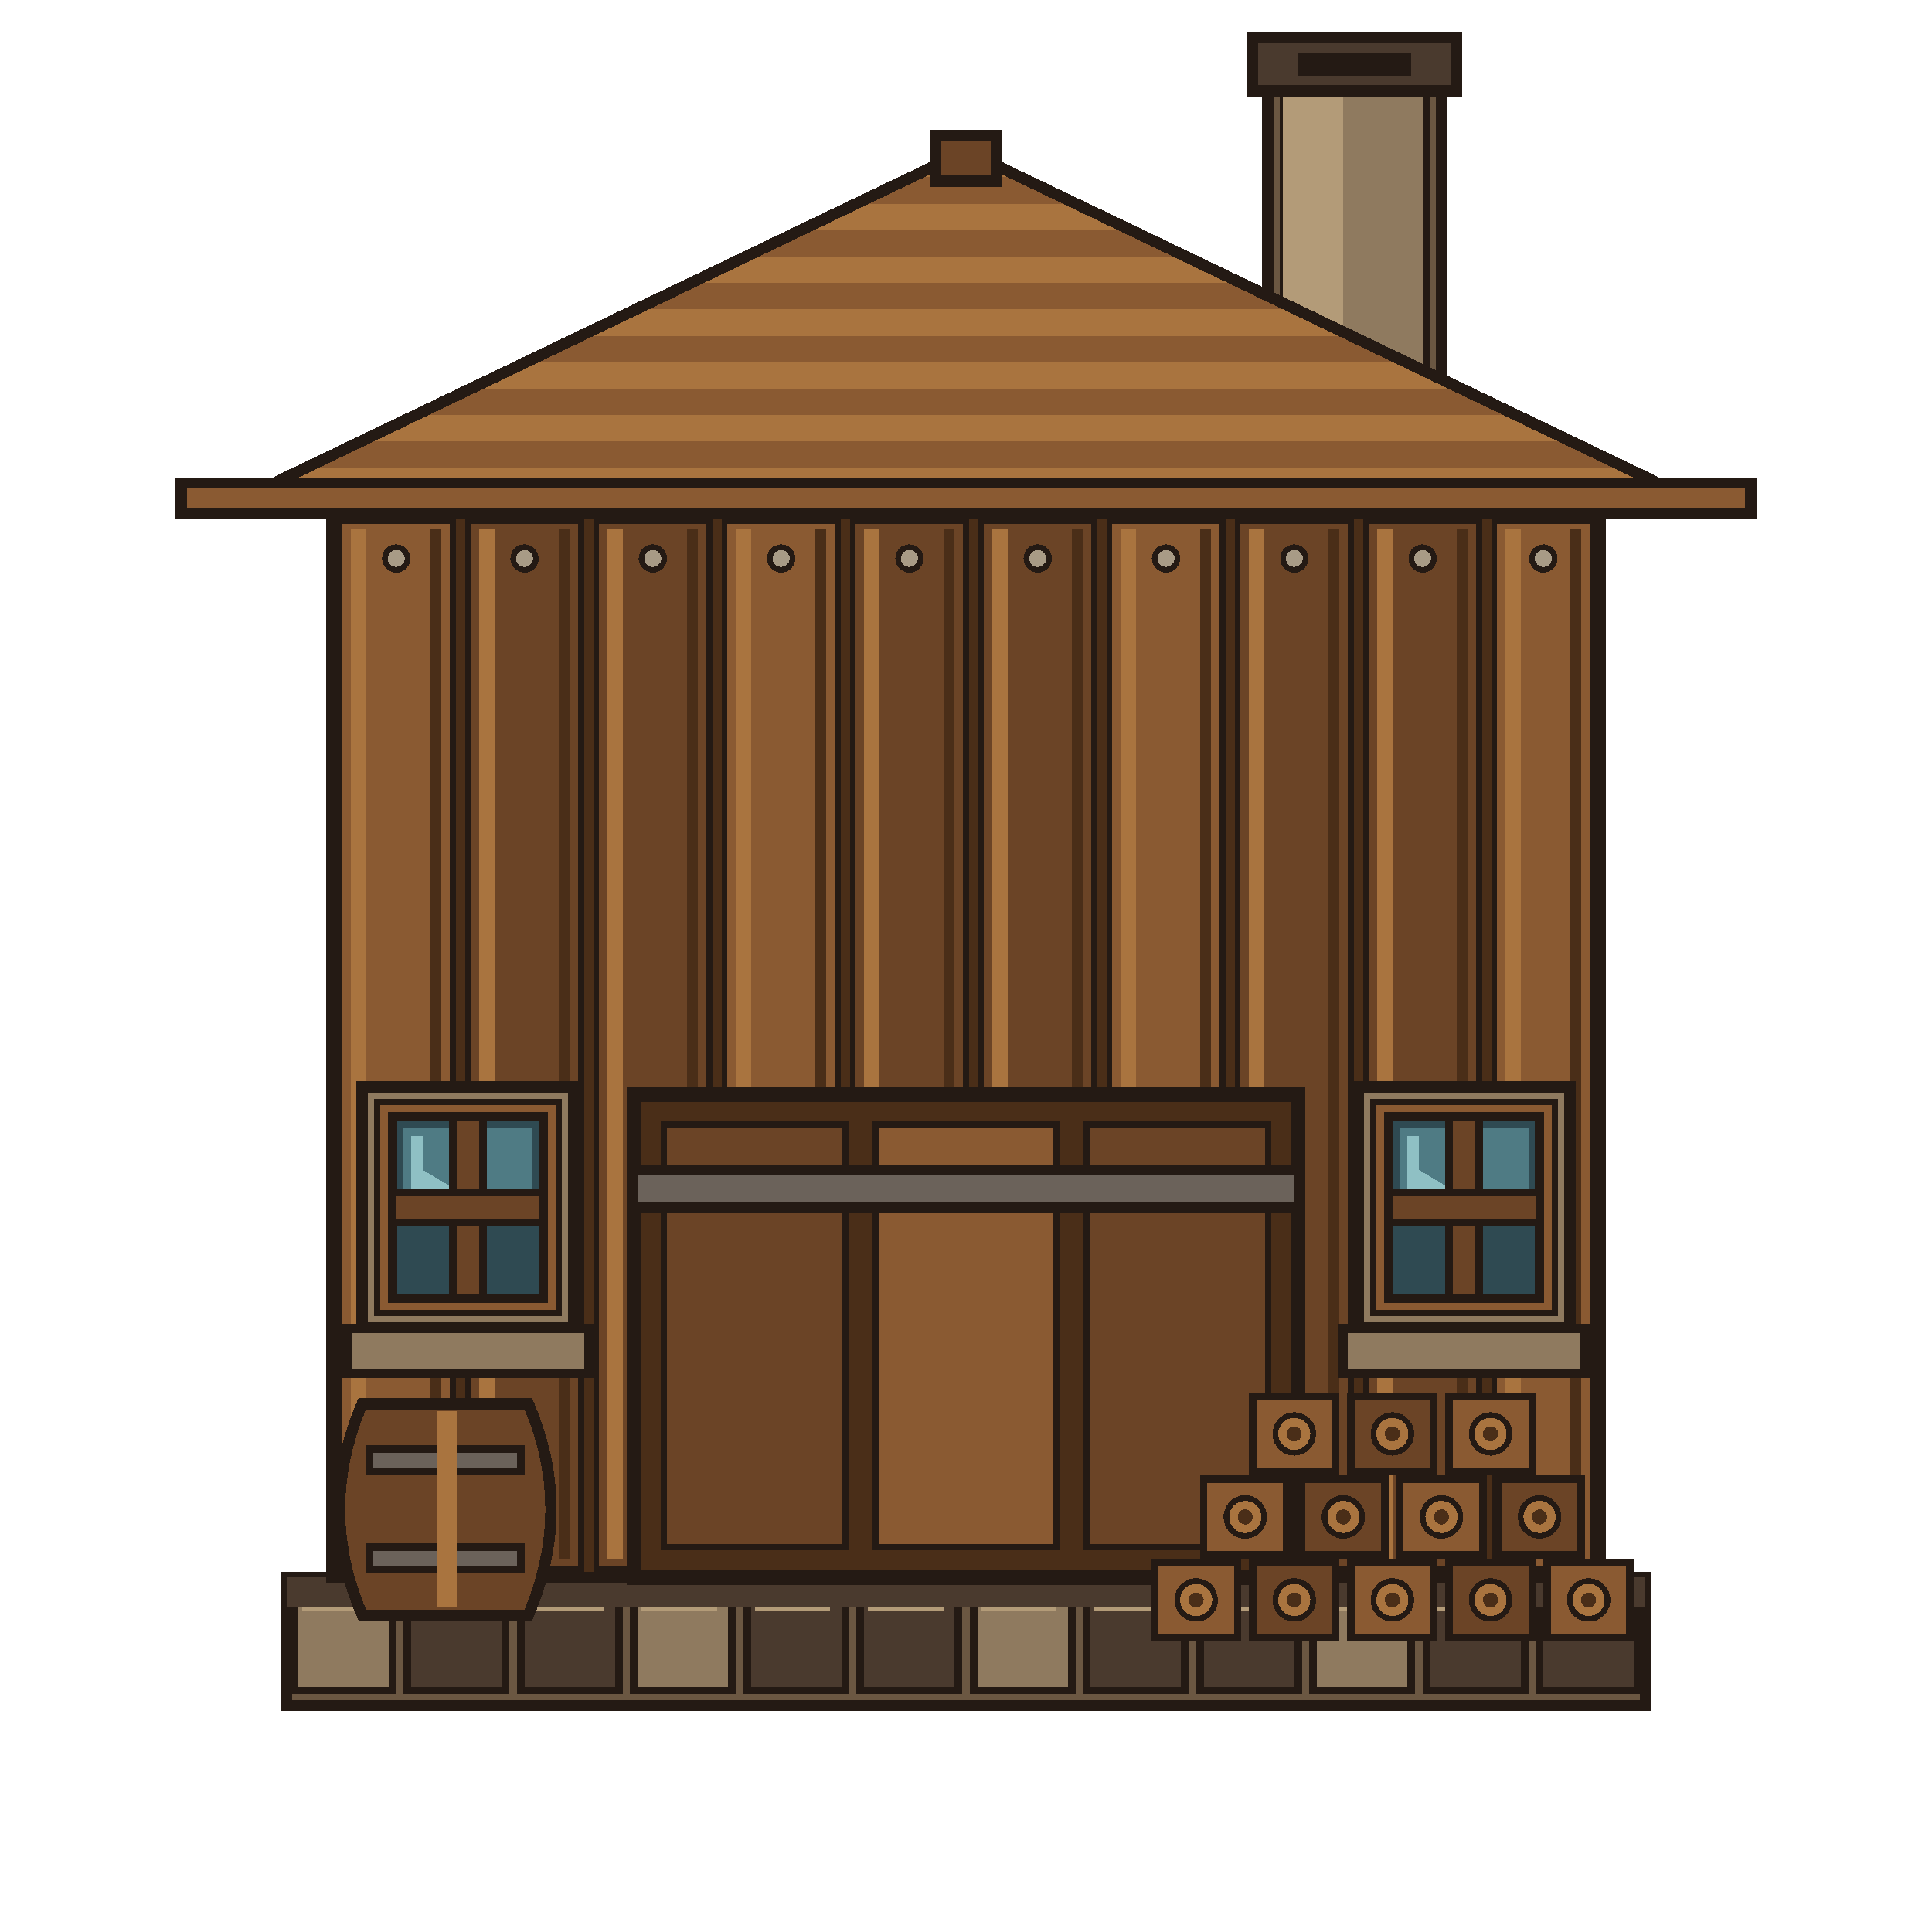
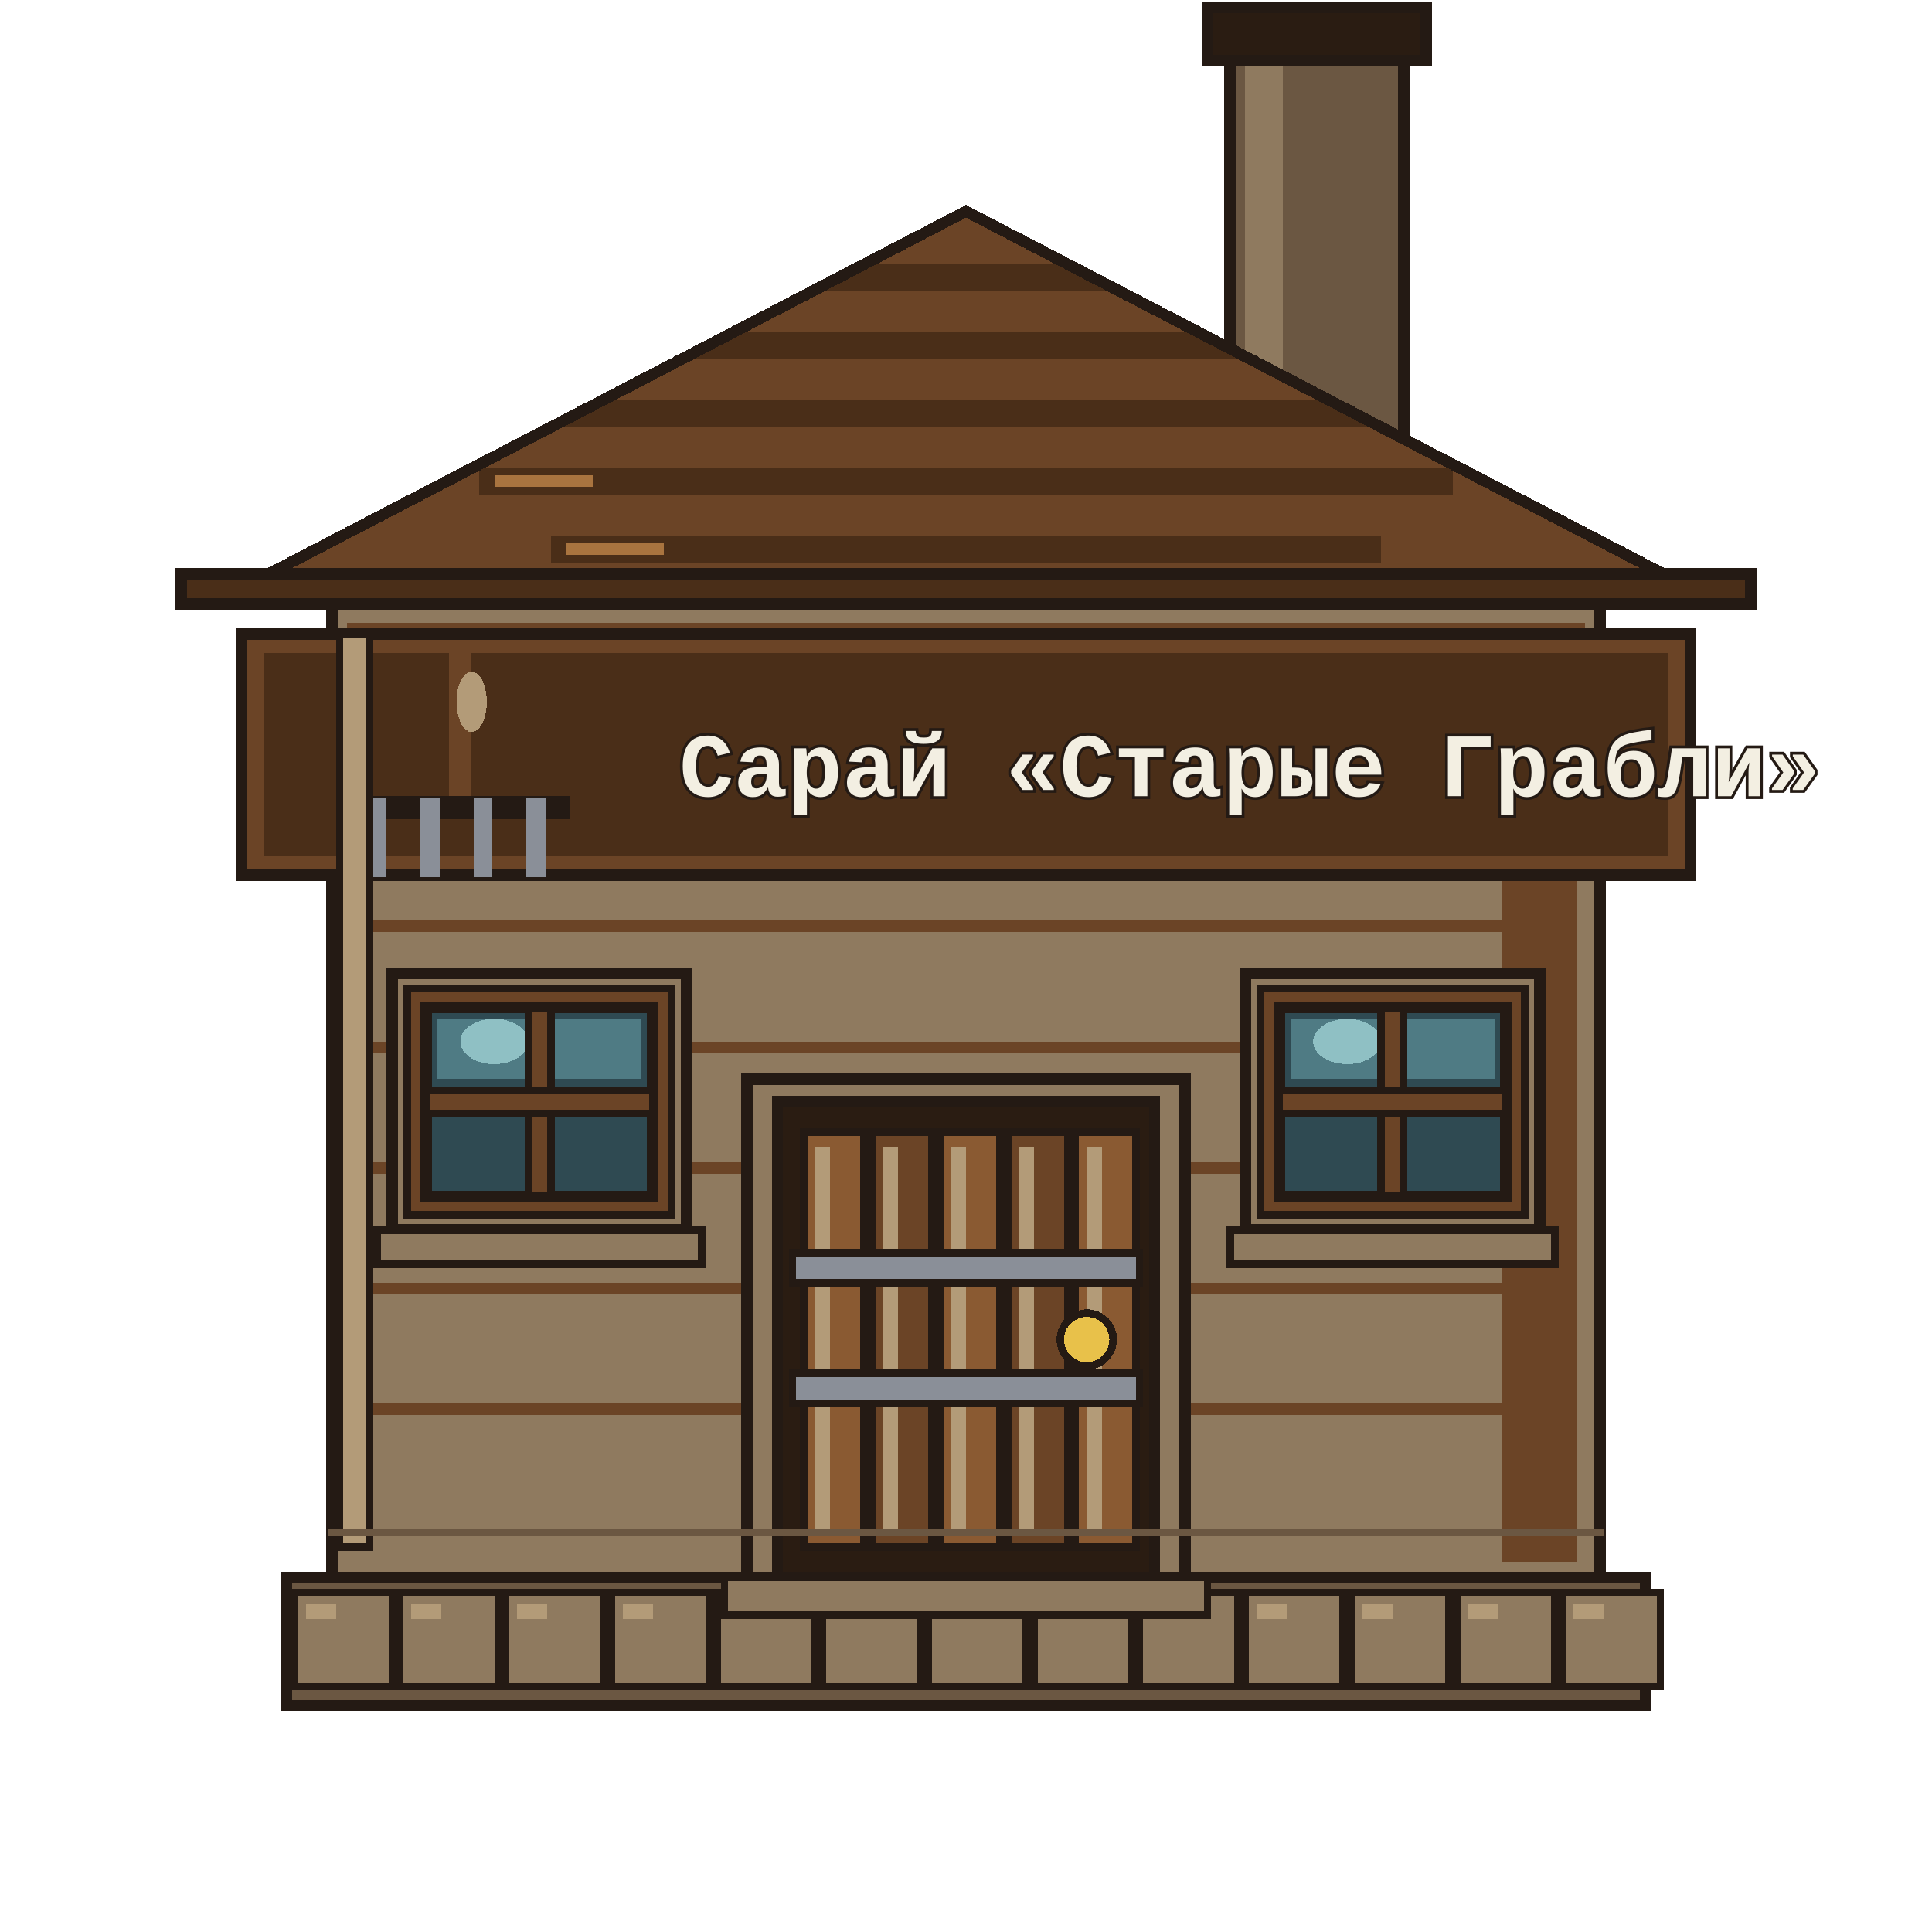
<svg xmlns="http://www.w3.org/2000/svg" viewBox="0 0 512 512" shape-rendering="crispEdges">
+   <g id="chimney">
+     <path d="M326 8 H372 V120 H326Z" fill="#6b5742" stroke="#241a14" stroke-width="3" stroke-linejoin="miter" stroke-linecap="square" />
+     <path d="M330 12 H340 V116 H330Z" fill="#8f7a5f" stroke="none" />
+     <path d="M320 2 H378 V16 H320Z" fill="#2a1c12" stroke="#241a14" stroke-width="3" stroke-linejoin="miter" stroke-linecap="square" />
+   </g>
  <g id="base">
    <path d="M76 418 H436 V452 H76Z" fill="#6b5742" stroke="#241a14" stroke-width="3" stroke-linejoin="miter" stroke-linecap="square" />
-     <path d="M78 421 H104 V448 H78Z" fill="#8f7a5f" stroke="#241a14" stroke-width="2" stroke-linejoin="miter" stroke-linecap="square" />
-     <path d="M80 423 H100 V427 H80Z" fill="#b39b78" stroke="none" />
-     <path d="M108 421 H134 V448 H108Z" fill="#4a3a2e" stroke="#241a14" stroke-width="2" stroke-linejoin="miter" stroke-linecap="square" />
-     <path d="M110 423 H130 V427 H110Z" fill="#b39b78" stroke="none" />
-     <path d="M138 421 H164 V448 H138Z" fill="#4a3a2e" stroke="#241a14" stroke-width="2" stroke-linejoin="miter" stroke-linecap="square" />
-     <path d="M140 423 H160 V427 H140Z" fill="#b39b78" stroke="none" />
-     <path d="M168 421 H194 V448 H168Z" fill="#8f7a5f" stroke="#241a14" stroke-width="2" stroke-linejoin="miter" stroke-linecap="square" />
-     <path d="M170 423 H190 V427 H170Z" fill="#b39b78" stroke="none" />
-     <path d="M198 421 H224 V448 H198Z" fill="#4a3a2e" stroke="#241a14" stroke-width="2" stroke-linejoin="miter" stroke-linecap="square" />
-     <path d="M200 423 H220 V427 H200Z" fill="#b39b78" stroke="none" />
-     <path d="M228 421 H254 V448 H228Z" fill="#4a3a2e" stroke="#241a14" stroke-width="2" stroke-linejoin="miter" stroke-linecap="square" />
-     <path d="M230 423 H250 V427 H230Z" fill="#b39b78" stroke="none" />
-     <path d="M258 421 H284 V448 H258Z" fill="#8f7a5f" stroke="#241a14" stroke-width="2" stroke-linejoin="miter" stroke-linecap="square" />
-     <path d="M260 423 H280 V427 H260Z" fill="#b39b78" stroke="none" />
-     <path d="M288 421 H314 V448 H288Z" fill="#4a3a2e" stroke="#241a14" stroke-width="2" stroke-linejoin="miter" stroke-linecap="square" />
-     <path d="M290 423 H310 V427 H290Z" fill="#b39b78" stroke="none" />
-     <path d="M318 421 H344 V448 H318Z" fill="#4a3a2e" stroke="#241a14" stroke-width="2" stroke-linejoin="miter" stroke-linecap="square" />
-     <path d="M320 423 H340 V427 H320Z" fill="#b39b78" stroke="none" />
-     <path d="M348 421 H374 V448 H348Z" fill="#8f7a5f" stroke="#241a14" stroke-width="2" stroke-linejoin="miter" stroke-linecap="square" />
-     <path d="M350 423 H370 V427 H350Z" fill="#b39b78" stroke="none" />
-     <path d="M378 421 H404 V448 H378Z" fill="#4a3a2e" stroke="#241a14" stroke-width="2" stroke-linejoin="miter" stroke-linecap="square" />
-     <path d="M380 423 H400 V427 H380Z" fill="#b39b78" stroke="none" />
-     <path d="M408 421 H434 V448 H408Z" fill="#4a3a2e" stroke="#241a14" stroke-width="2" stroke-linejoin="miter" stroke-linecap="square" />
-     <path d="M410 423 H430 V427 H410Z" fill="#b39b78" stroke="none" />
-     <path d="M76 418 H436 V426 H76Z" fill="#4a3a2e" stroke="none" />
-     <path d="M88 136 H424 V418 H88Z" fill="#4a2e18" stroke="#241a14" stroke-width="3" stroke-linejoin="miter" stroke-linecap="square" />
-     <path d="M90 138 H120 V416 H90Z" fill="#8a5a32" stroke="#241a14" stroke-width="1.6" stroke-linejoin="miter" stroke-linecap="square" />
-     <path d="M93 140 H97 V413 H93Z" fill="#a9743f" stroke="none" />
-     <path d="M114 140 H117 V413 H114Z" fill="#4a2e18" stroke="none" />
-     <circle cx="105" cy="148" r="3" fill="#a89b86" stroke="#241a14" stroke-width="1.5" />
-     <circle cx="105" cy="406" r="3" fill="#a89b86" stroke="#241a14" stroke-width="1.5" />
-     <path d="M124 138 H154 V416 H124Z" fill="#6b4426" stroke="#241a14" stroke-width="1.6" stroke-linejoin="miter" stroke-linecap="square" />
-     <path d="M127 140 H131 V413 H127Z" fill="#a9743f" stroke="none" />
-     <path d="M148 140 H151 V413 H148Z" fill="#4a2e18" stroke="none" />
-     <circle cx="139" cy="148" r="3" fill="#a89b86" stroke="#241a14" stroke-width="1.5" />
-     <circle cx="139" cy="406" r="3" fill="#a89b86" stroke="#241a14" stroke-width="1.5" />
-     <path d="M158 138 H188 V416 H158Z" fill="#6b4426" stroke="#241a14" stroke-width="1.6" stroke-linejoin="miter" stroke-linecap="square" />
-     <path d="M161 140 H165 V413 H161Z" fill="#a9743f" stroke="none" />
-     <path d="M182 140 H185 V413 H182Z" fill="#4a2e18" stroke="none" />
-     <circle cx="173" cy="148" r="3" fill="#a89b86" stroke="#241a14" stroke-width="1.5" />
-     <circle cx="173" cy="406" r="3" fill="#a89b86" stroke="#241a14" stroke-width="1.5" />
-     <path d="M192 138 H222 V416 H192Z" fill="#8a5a32" stroke="#241a14" stroke-width="1.6" stroke-linejoin="miter" stroke-linecap="square" />
-     <path d="M195 140 H199 V413 H195Z" fill="#a9743f" stroke="none" />
-     <path d="M216 140 H219 V413 H216Z" fill="#4a2e18" stroke="none" />
-     <circle cx="207" cy="148" r="3" fill="#a89b86" stroke="#241a14" stroke-width="1.5" />
-     <circle cx="207" cy="406" r="3" fill="#a89b86" stroke="#241a14" stroke-width="1.5" />
-     <path d="M226 138 H256 V416 H226Z" fill="#6b4426" stroke="#241a14" stroke-width="1.6" stroke-linejoin="miter" stroke-linecap="square" />
-     <path d="M229 140 H233 V413 H229Z" fill="#a9743f" stroke="none" />
-     <path d="M250 140 H253 V413 H250Z" fill="#4a2e18" stroke="none" />
-     <circle cx="241" cy="148" r="3" fill="#a89b86" stroke="#241a14" stroke-width="1.5" />
-     <circle cx="241" cy="406" r="3" fill="#a89b86" stroke="#241a14" stroke-width="1.5" />
-     <path d="M260 138 H290 V416 H260Z" fill="#6b4426" stroke="#241a14" stroke-width="1.6" stroke-linejoin="miter" stroke-linecap="square" />
-     <path d="M263 140 H267 V413 H263Z" fill="#a9743f" stroke="none" />
-     <path d="M284 140 H287 V413 H284Z" fill="#4a2e18" stroke="none" />
-     <circle cx="275" cy="148" r="3" fill="#a89b86" stroke="#241a14" stroke-width="1.5" />
-     <circle cx="275" cy="406" r="3" fill="#a89b86" stroke="#241a14" stroke-width="1.5" />
-     <path d="M294 138 H324 V416 H294Z" fill="#8a5a32" stroke="#241a14" stroke-width="1.6" stroke-linejoin="miter" stroke-linecap="square" />
-     <path d="M297 140 H301 V413 H297Z" fill="#a9743f" stroke="none" />
-     <path d="M318 140 H321 V413 H318Z" fill="#4a2e18" stroke="none" />
-     <circle cx="309" cy="148" r="3" fill="#a89b86" stroke="#241a14" stroke-width="1.5" />
-     <circle cx="309" cy="406" r="3" fill="#a89b86" stroke="#241a14" stroke-width="1.5" />
-     <path d="M328 138 H358 V416 H328Z" fill="#6b4426" stroke="#241a14" stroke-width="1.6" stroke-linejoin="miter" stroke-linecap="square" />
-     <path d="M331 140 H335 V413 H331Z" fill="#a9743f" stroke="none" />
-     <path d="M352 140 H355 V413 H352Z" fill="#4a2e18" stroke="none" />
-     <circle cx="343" cy="148" r="3" fill="#a89b86" stroke="#241a14" stroke-width="1.5" />
-     <circle cx="343" cy="406" r="3" fill="#a89b86" stroke="#241a14" stroke-width="1.5" />
-     <path d="M362 138 H392 V416 H362Z" fill="#6b4426" stroke="#241a14" stroke-width="1.6" stroke-linejoin="miter" stroke-linecap="square" />
-     <path d="M365 140 H369 V413 H365Z" fill="#a9743f" stroke="none" />
-     <path d="M386 140 H389 V413 H386Z" fill="#4a2e18" stroke="none" />
-     <circle cx="377" cy="148" r="3" fill="#a89b86" stroke="#241a14" stroke-width="1.5" />
-     <circle cx="377" cy="406" r="3" fill="#a89b86" stroke="#241a14" stroke-width="1.5" />
-     <path d="M396 138 H422 V416 H396Z" fill="#8a5a32" stroke="#241a14" stroke-width="1.6" stroke-linejoin="miter" stroke-linecap="square" />
-     <path d="M399 140 H403 V413 H399Z" fill="#a9743f" stroke="none" />
-     <path d="M416 140 H419 V413 H416Z" fill="#4a2e18" stroke="none" />
-     <circle cx="409" cy="148" r="3" fill="#a89b86" stroke="#241a14" stroke-width="1.5" />
-     <circle cx="409" cy="406" r="3" fill="#a89b86" stroke="#241a14" stroke-width="1.5" />
+     <path d="M78 422 H104 V447 H78Z" fill="#8f7a5f" stroke="#241a14" stroke-width="2" stroke-linejoin="miter" stroke-linecap="square" />
+     <path d="M81 425 H89 V429 H81Z" fill="#b39b78" stroke="none" />
+     <path d="M106 422 H132 V447 H106Z" fill="#8f7a5f" stroke="#241a14" stroke-width="2" stroke-linejoin="miter" stroke-linecap="square" />
+     <path d="M109 425 H117 V429 H109Z" fill="#b39b78" stroke="none" />
+     <path d="M134 422 H160 V447 H134Z" fill="#8f7a5f" stroke="#241a14" stroke-width="2" stroke-linejoin="miter" stroke-linecap="square" />
+     <path d="M137 425 H145 V429 H137Z" fill="#b39b78" stroke="none" />
+     <path d="M162 422 H188 V447 H162Z" fill="#8f7a5f" stroke="#241a14" stroke-width="2" stroke-linejoin="miter" stroke-linecap="square" />
+     <path d="M165 425 H173 V429 H165Z" fill="#b39b78" stroke="none" />
+     <path d="M190 422 H216 V447 H190Z" fill="#8f7a5f" stroke="#241a14" stroke-width="2" stroke-linejoin="miter" stroke-linecap="square" />
+     <path d="M193 425 H201 V429 H193Z" fill="#b39b78" stroke="none" />
+     <path d="M218 422 H244 V447 H218Z" fill="#8f7a5f" stroke="#241a14" stroke-width="2" stroke-linejoin="miter" stroke-linecap="square" />
+     <path d="M221 425 H229 V429 H221Z" fill="#b39b78" stroke="none" />
+     <path d="M246 422 H272 V447 H246Z" fill="#8f7a5f" stroke="#241a14" stroke-width="2" stroke-linejoin="miter" stroke-linecap="square" />
+     <path d="M249 425 H257 V429 H249Z" fill="#b39b78" stroke="none" />
+     <path d="M274 422 H300 V447 H274Z" fill="#8f7a5f" stroke="#241a14" stroke-width="2" stroke-linejoin="miter" stroke-linecap="square" />
+     <path d="M277 425 H285 V429 H277Z" fill="#b39b78" stroke="none" />
+     <path d="M302 422 H328 V447 H302Z" fill="#8f7a5f" stroke="#241a14" stroke-width="2" stroke-linejoin="miter" stroke-linecap="square" />
+     <path d="M305 425 H313 V429 H305Z" fill="#b39b78" stroke="none" />
+     <path d="M330 422 H356 V447 H330Z" fill="#8f7a5f" stroke="#241a14" stroke-width="2" stroke-linejoin="miter" stroke-linecap="square" />
+     <path d="M333 425 H341 V429 H333Z" fill="#b39b78" stroke="none" />
+     <path d="M358 422 H384 V447 H358Z" fill="#8f7a5f" stroke="#241a14" stroke-width="2" stroke-linejoin="miter" stroke-linecap="square" />
+     <path d="M361 425 H369 V429 H361Z" fill="#b39b78" stroke="none" />
+     <path d="M386 422 H412 V447 H386Z" fill="#8f7a5f" stroke="#241a14" stroke-width="2" stroke-linejoin="miter" stroke-linecap="square" />
+     <path d="M389 425 H397 V429 H389Z" fill="#b39b78" stroke="none" />
+     <path d="M414 422 H440 V447 H414Z" fill="#8f7a5f" stroke="#241a14" stroke-width="2" stroke-linejoin="miter" stroke-linecap="square" />
+     <path d="M417 425 H425 V429 H417Z" fill="#b39b78" stroke="none" />
  </g>
-   <g id="chimney">
-     <path d="M336 16 H382 V112 H336Z" fill="#6b5742" stroke="#241a14" stroke-width="3" stroke-linejoin="miter" stroke-linecap="square" />
-     <path d="M340 20 H378 V108 H340Z" fill="#8f7a5f" stroke="#241a14" stroke-width="1.6" stroke-linejoin="miter" stroke-linecap="square" />
-     <path d="M340 20 H356 V108 H340Z" fill="#b39b78" stroke="none" />
-     <path d="M332 10 H386 V24 H332Z" fill="#4a3a2e" stroke="#241a14" stroke-width="3" stroke-linejoin="miter" stroke-linecap="square" />
-     <path d="M344 14 H374 V20 H344Z" fill="#241a14" stroke="none" />
+   <g id="wall">
+     <path d="M88 160 H424 V418 H88Z" fill="#8f7a5f" stroke="#241a14" stroke-width="3" stroke-linejoin="miter" stroke-linecap="square" />
+     <path d="M92 165 H420 V175 H92Z" fill="#6b4426" stroke="none" />
+     <path d="M96 178 H416 V186 H96Z" fill="#8f7a5f" stroke="none" />
+     <path d="M398 168 H418 V414 H398Z" fill="#6b4426" stroke="none" />
+     <path d="M94 180 H418 V183 H94Z" fill="#6b4426" stroke="none" />
+     <path d="M94 212 H418 V215 H94Z" fill="#6b4426" stroke="none" />
+     <path d="M94 244 H418 V247 H94Z" fill="#6b4426" stroke="none" />
+     <path d="M94 276 H418 V279 H94Z" fill="#6b4426" stroke="none" />
+     <path d="M94 308 H418 V311 H94Z" fill="#6b4426" stroke="none" />
+     <path d="M94 340 H418 V343 H94Z" fill="#6b4426" stroke="none" />
+     <path d="M94 372 H418 V375 H94Z" fill="#6b4426" stroke="none" />
  </g>
  <g id="roof">
    <defs>
      <clipPath id="roofClip">
-         <path d="M56 136 L256 40 L456 136Z" />
+         <path d="M56 160 L256 56 L456 160Z" />
      </clipPath>
    </defs>
-     <path d="M56 136 L256 40 L456 136Z" fill="#6b4426" stroke="#241a14" stroke-width="3" stroke-linejoin="miter" stroke-linecap="square" />
+     <path d="M56 160 L256 56 L456 160Z" fill="#6b4426" stroke="#241a14" stroke-width="3" stroke-linejoin="miter" />
    <g clip-path="url(#roofClip)">
-       <rect x="32" y="40" width="24" height="7" fill="#a9743f" />
-       <rect x="32" y="47" width="24" height="7" fill="#8a5a32" />
-       <rect x="56" y="40" width="24" height="7" fill="#a9743f" />
-       <rect x="56" y="47" width="24" height="7" fill="#8a5a32" />
-       <rect x="80" y="40" width="24" height="7" fill="#a9743f" />
-       <rect x="80" y="47" width="24" height="7" fill="#8a5a32" />
-       <rect x="104" y="40" width="24" height="7" fill="#a9743f" />
-       <rect x="104" y="47" width="24" height="7" fill="#8a5a32" />
-       <rect x="128" y="40" width="24" height="7" fill="#a9743f" />
-       <rect x="128" y="47" width="24" height="7" fill="#8a5a32" />
-       <rect x="152" y="40" width="24" height="7" fill="#a9743f" />
-       <rect x="152" y="47" width="24" height="7" fill="#8a5a32" />
-       <rect x="176" y="40" width="24" height="7" fill="#a9743f" />
-       <rect x="176" y="47" width="24" height="7" fill="#8a5a32" />
-       <rect x="200" y="40" width="24" height="7" fill="#a9743f" />
-       <rect x="200" y="47" width="24" height="7" fill="#8a5a32" />
-       <rect x="224" y="40" width="24" height="7" fill="#a9743f" />
-       <rect x="224" y="47" width="24" height="7" fill="#8a5a32" />
-       <rect x="248" y="40" width="24" height="7" fill="#a9743f" />
-       <rect x="248" y="47" width="24" height="7" fill="#8a5a32" />
-       <rect x="272" y="40" width="24" height="7" fill="#a9743f" />
-       <rect x="272" y="47" width="24" height="7" fill="#8a5a32" />
-       <rect x="296" y="40" width="24" height="7" fill="#a9743f" />
-       <rect x="296" y="47" width="24" height="7" fill="#8a5a32" />
-       <rect x="320" y="40" width="24" height="7" fill="#a9743f" />
-       <rect x="320" y="47" width="24" height="7" fill="#8a5a32" />
-       <rect x="344" y="40" width="24" height="7" fill="#a9743f" />
-       <rect x="344" y="47" width="24" height="7" fill="#8a5a32" />
-       <rect x="368" y="40" width="24" height="7" fill="#a9743f" />
-       <rect x="368" y="47" width="24" height="7" fill="#8a5a32" />
-       <rect x="392" y="40" width="24" height="7" fill="#a9743f" />
-       <rect x="392" y="47" width="24" height="7" fill="#8a5a32" />
-       <rect x="416" y="40" width="24" height="7" fill="#a9743f" />
-       <rect x="416" y="47" width="24" height="7" fill="#8a5a32" />
-       <rect x="440" y="40" width="24" height="7" fill="#a9743f" />
-       <rect x="440" y="47" width="24" height="7" fill="#8a5a32" />
-       <rect x="44" y="54" width="24" height="7" fill="#a9743f" />
-       <rect x="44" y="61" width="24" height="7" fill="#8a5a32" />
-       <rect x="68" y="54" width="24" height="7" fill="#a9743f" />
-       <rect x="68" y="61" width="24" height="7" fill="#8a5a32" />
-       <rect x="92" y="54" width="24" height="7" fill="#a9743f" />
-       <rect x="92" y="61" width="24" height="7" fill="#8a5a32" />
-       <rect x="116" y="54" width="24" height="7" fill="#a9743f" />
-       <rect x="116" y="61" width="24" height="7" fill="#8a5a32" />
-       <rect x="140" y="54" width="24" height="7" fill="#a9743f" />
-       <rect x="140" y="61" width="24" height="7" fill="#8a5a32" />
-       <rect x="164" y="54" width="24" height="7" fill="#a9743f" />
-       <rect x="164" y="61" width="24" height="7" fill="#8a5a32" />
-       <rect x="188" y="54" width="24" height="7" fill="#a9743f" />
-       <rect x="188" y="61" width="24" height="7" fill="#8a5a32" />
-       <rect x="212" y="54" width="24" height="7" fill="#a9743f" />
-       <rect x="212" y="61" width="24" height="7" fill="#8a5a32" />
-       <rect x="236" y="54" width="24" height="7" fill="#a9743f" />
-       <rect x="236" y="61" width="24" height="7" fill="#8a5a32" />
-       <rect x="260" y="54" width="24" height="7" fill="#a9743f" />
-       <rect x="260" y="61" width="24" height="7" fill="#8a5a32" />
-       <rect x="284" y="54" width="24" height="7" fill="#a9743f" />
-       <rect x="284" y="61" width="24" height="7" fill="#8a5a32" />
-       <rect x="308" y="54" width="24" height="7" fill="#a9743f" />
-       <rect x="308" y="61" width="24" height="7" fill="#8a5a32" />
-       <rect x="332" y="54" width="24" height="7" fill="#a9743f" />
-       <rect x="332" y="61" width="24" height="7" fill="#8a5a32" />
-       <rect x="356" y="54" width="24" height="7" fill="#a9743f" />
-       <rect x="356" y="61" width="24" height="7" fill="#8a5a32" />
-       <rect x="380" y="54" width="24" height="7" fill="#a9743f" />
-       <rect x="380" y="61" width="24" height="7" fill="#8a5a32" />
-       <rect x="404" y="54" width="24" height="7" fill="#a9743f" />
-       <rect x="404" y="61" width="24" height="7" fill="#8a5a32" />
-       <rect x="428" y="54" width="24" height="7" fill="#a9743f" />
-       <rect x="428" y="61" width="24" height="7" fill="#8a5a32" />
-       <rect x="452" y="54" width="24" height="7" fill="#a9743f" />
-       <rect x="452" y="61" width="24" height="7" fill="#8a5a32" />
-       <rect x="32" y="68" width="24" height="7" fill="#a9743f" />
-       <rect x="32" y="75" width="24" height="7" fill="#8a5a32" />
-       <rect x="56" y="68" width="24" height="7" fill="#a9743f" />
-       <rect x="56" y="75" width="24" height="7" fill="#8a5a32" />
-       <rect x="80" y="68" width="24" height="7" fill="#a9743f" />
-       <rect x="80" y="75" width="24" height="7" fill="#8a5a32" />
-       <rect x="104" y="68" width="24" height="7" fill="#a9743f" />
-       <rect x="104" y="75" width="24" height="7" fill="#8a5a32" />
-       <rect x="128" y="68" width="24" height="7" fill="#a9743f" />
-       <rect x="128" y="75" width="24" height="7" fill="#8a5a32" />
-       <rect x="152" y="68" width="24" height="7" fill="#a9743f" />
-       <rect x="152" y="75" width="24" height="7" fill="#8a5a32" />
-       <rect x="176" y="68" width="24" height="7" fill="#a9743f" />
-       <rect x="176" y="75" width="24" height="7" fill="#8a5a32" />
-       <rect x="200" y="68" width="24" height="7" fill="#a9743f" />
-       <rect x="200" y="75" width="24" height="7" fill="#8a5a32" />
-       <rect x="224" y="68" width="24" height="7" fill="#a9743f" />
-       <rect x="224" y="75" width="24" height="7" fill="#8a5a32" />
-       <rect x="248" y="68" width="24" height="7" fill="#a9743f" />
-       <rect x="248" y="75" width="24" height="7" fill="#8a5a32" />
-       <rect x="272" y="68" width="24" height="7" fill="#a9743f" />
-       <rect x="272" y="75" width="24" height="7" fill="#8a5a32" />
-       <rect x="296" y="68" width="24" height="7" fill="#a9743f" />
-       <rect x="296" y="75" width="24" height="7" fill="#8a5a32" />
-       <rect x="320" y="68" width="24" height="7" fill="#a9743f" />
-       <rect x="320" y="75" width="24" height="7" fill="#8a5a32" />
-       <rect x="344" y="68" width="24" height="7" fill="#a9743f" />
-       <rect x="344" y="75" width="24" height="7" fill="#8a5a32" />
-       <rect x="368" y="68" width="24" height="7" fill="#a9743f" />
-       <rect x="368" y="75" width="24" height="7" fill="#8a5a32" />
-       <rect x="392" y="68" width="24" height="7" fill="#a9743f" />
-       <rect x="392" y="75" width="24" height="7" fill="#8a5a32" />
-       <rect x="416" y="68" width="24" height="7" fill="#a9743f" />
-       <rect x="416" y="75" width="24" height="7" fill="#8a5a32" />
-       <rect x="440" y="68" width="24" height="7" fill="#a9743f" />
-       <rect x="440" y="75" width="24" height="7" fill="#8a5a32" />
-       <rect x="44" y="82" width="24" height="7" fill="#a9743f" />
-       <rect x="44" y="89" width="24" height="7" fill="#8a5a32" />
-       <rect x="68" y="82" width="24" height="7" fill="#a9743f" />
-       <rect x="68" y="89" width="24" height="7" fill="#8a5a32" />
-       <rect x="92" y="82" width="24" height="7" fill="#a9743f" />
-       <rect x="92" y="89" width="24" height="7" fill="#8a5a32" />
-       <rect x="116" y="82" width="24" height="7" fill="#a9743f" />
-       <rect x="116" y="89" width="24" height="7" fill="#8a5a32" />
-       <rect x="140" y="82" width="24" height="7" fill="#a9743f" />
-       <rect x="140" y="89" width="24" height="7" fill="#8a5a32" />
-       <rect x="164" y="82" width="24" height="7" fill="#a9743f" />
-       <rect x="164" y="89" width="24" height="7" fill="#8a5a32" />
-       <rect x="188" y="82" width="24" height="7" fill="#a9743f" />
-       <rect x="188" y="89" width="24" height="7" fill="#8a5a32" />
-       <rect x="212" y="82" width="24" height="7" fill="#a9743f" />
-       <rect x="212" y="89" width="24" height="7" fill="#8a5a32" />
-       <rect x="236" y="82" width="24" height="7" fill="#a9743f" />
-       <rect x="236" y="89" width="24" height="7" fill="#8a5a32" />
-       <rect x="260" y="82" width="24" height="7" fill="#a9743f" />
-       <rect x="260" y="89" width="24" height="7" fill="#8a5a32" />
-       <rect x="284" y="82" width="24" height="7" fill="#a9743f" />
-       <rect x="284" y="89" width="24" height="7" fill="#8a5a32" />
-       <rect x="308" y="82" width="24" height="7" fill="#a9743f" />
-       <rect x="308" y="89" width="24" height="7" fill="#8a5a32" />
-       <rect x="332" y="82" width="24" height="7" fill="#a9743f" />
-       <rect x="332" y="89" width="24" height="7" fill="#8a5a32" />
-       <rect x="356" y="82" width="24" height="7" fill="#a9743f" />
-       <rect x="356" y="89" width="24" height="7" fill="#8a5a32" />
-       <rect x="380" y="82" width="24" height="7" fill="#a9743f" />
-       <rect x="380" y="89" width="24" height="7" fill="#8a5a32" />
-       <rect x="404" y="82" width="24" height="7" fill="#a9743f" />
-       <rect x="404" y="89" width="24" height="7" fill="#8a5a32" />
-       <rect x="428" y="82" width="24" height="7" fill="#a9743f" />
-       <rect x="428" y="89" width="24" height="7" fill="#8a5a32" />
-       <rect x="452" y="82" width="24" height="7" fill="#a9743f" />
-       <rect x="452" y="89" width="24" height="7" fill="#8a5a32" />
-       <rect x="32" y="96" width="24" height="7" fill="#a9743f" />
-       <rect x="32" y="103" width="24" height="7" fill="#8a5a32" />
-       <rect x="56" y="96" width="24" height="7" fill="#a9743f" />
-       <rect x="56" y="103" width="24" height="7" fill="#8a5a32" />
-       <rect x="80" y="96" width="24" height="7" fill="#a9743f" />
-       <rect x="80" y="103" width="24" height="7" fill="#8a5a32" />
-       <rect x="104" y="96" width="24" height="7" fill="#a9743f" />
-       <rect x="104" y="103" width="24" height="7" fill="#8a5a32" />
-       <rect x="128" y="96" width="24" height="7" fill="#a9743f" />
-       <rect x="128" y="103" width="24" height="7" fill="#8a5a32" />
-       <rect x="152" y="96" width="24" height="7" fill="#a9743f" />
-       <rect x="152" y="103" width="24" height="7" fill="#8a5a32" />
-       <rect x="176" y="96" width="24" height="7" fill="#a9743f" />
-       <rect x="176" y="103" width="24" height="7" fill="#8a5a32" />
-       <rect x="200" y="96" width="24" height="7" fill="#a9743f" />
-       <rect x="200" y="103" width="24" height="7" fill="#8a5a32" />
-       <rect x="224" y="96" width="24" height="7" fill="#a9743f" />
-       <rect x="224" y="103" width="24" height="7" fill="#8a5a32" />
-       <rect x="248" y="96" width="24" height="7" fill="#a9743f" />
-       <rect x="248" y="103" width="24" height="7" fill="#8a5a32" />
-       <rect x="272" y="96" width="24" height="7" fill="#a9743f" />
-       <rect x="272" y="103" width="24" height="7" fill="#8a5a32" />
-       <rect x="296" y="96" width="24" height="7" fill="#a9743f" />
-       <rect x="296" y="103" width="24" height="7" fill="#8a5a32" />
-       <rect x="320" y="96" width="24" height="7" fill="#a9743f" />
-       <rect x="320" y="103" width="24" height="7" fill="#8a5a32" />
-       <rect x="344" y="96" width="24" height="7" fill="#a9743f" />
-       <rect x="344" y="103" width="24" height="7" fill="#8a5a32" />
-       <rect x="368" y="96" width="24" height="7" fill="#a9743f" />
-       <rect x="368" y="103" width="24" height="7" fill="#8a5a32" />
-       <rect x="392" y="96" width="24" height="7" fill="#a9743f" />
-       <rect x="392" y="103" width="24" height="7" fill="#8a5a32" />
-       <rect x="416" y="96" width="24" height="7" fill="#a9743f" />
-       <rect x="416" y="103" width="24" height="7" fill="#8a5a32" />
-       <rect x="440" y="96" width="24" height="7" fill="#a9743f" />
-       <rect x="440" y="103" width="24" height="7" fill="#8a5a32" />
-       <rect x="44" y="110" width="24" height="7" fill="#a9743f" />
-       <rect x="44" y="117" width="24" height="7" fill="#8a5a32" />
-       <rect x="68" y="110" width="24" height="7" fill="#a9743f" />
-       <rect x="68" y="117" width="24" height="7" fill="#8a5a32" />
-       <rect x="92" y="110" width="24" height="7" fill="#a9743f" />
-       <rect x="92" y="117" width="24" height="7" fill="#8a5a32" />
-       <rect x="116" y="110" width="24" height="7" fill="#a9743f" />
-       <rect x="116" y="117" width="24" height="7" fill="#8a5a32" />
-       <rect x="140" y="110" width="24" height="7" fill="#a9743f" />
-       <rect x="140" y="117" width="24" height="7" fill="#8a5a32" />
-       <rect x="164" y="110" width="24" height="7" fill="#a9743f" />
-       <rect x="164" y="117" width="24" height="7" fill="#8a5a32" />
-       <rect x="188" y="110" width="24" height="7" fill="#a9743f" />
-       <rect x="188" y="117" width="24" height="7" fill="#8a5a32" />
-       <rect x="212" y="110" width="24" height="7" fill="#a9743f" />
-       <rect x="212" y="117" width="24" height="7" fill="#8a5a32" />
-       <rect x="236" y="110" width="24" height="7" fill="#a9743f" />
-       <rect x="236" y="117" width="24" height="7" fill="#8a5a32" />
-       <rect x="260" y="110" width="24" height="7" fill="#a9743f" />
-       <rect x="260" y="117" width="24" height="7" fill="#8a5a32" />
-       <rect x="284" y="110" width="24" height="7" fill="#a9743f" />
-       <rect x="284" y="117" width="24" height="7" fill="#8a5a32" />
-       <rect x="308" y="110" width="24" height="7" fill="#a9743f" />
-       <rect x="308" y="117" width="24" height="7" fill="#8a5a32" />
-       <rect x="332" y="110" width="24" height="7" fill="#a9743f" />
-       <rect x="332" y="117" width="24" height="7" fill="#8a5a32" />
-       <rect x="356" y="110" width="24" height="7" fill="#a9743f" />
-       <rect x="356" y="117" width="24" height="7" fill="#8a5a32" />
-       <rect x="380" y="110" width="24" height="7" fill="#a9743f" />
-       <rect x="380" y="117" width="24" height="7" fill="#8a5a32" />
-       <rect x="404" y="110" width="24" height="7" fill="#a9743f" />
-       <rect x="404" y="117" width="24" height="7" fill="#8a5a32" />
-       <rect x="428" y="110" width="24" height="7" fill="#a9743f" />
-       <rect x="428" y="117" width="24" height="7" fill="#8a5a32" />
-       <rect x="452" y="110" width="24" height="7" fill="#a9743f" />
-       <rect x="452" y="117" width="24" height="7" fill="#8a5a32" />
-       <rect x="32" y="124" width="24" height="7" fill="#a9743f" />
-       <rect x="32" y="131" width="24" height="7" fill="#8a5a32" />
-       <rect x="56" y="124" width="24" height="7" fill="#a9743f" />
-       <rect x="56" y="131" width="24" height="7" fill="#8a5a32" />
-       <rect x="80" y="124" width="24" height="7" fill="#a9743f" />
-       <rect x="80" y="131" width="24" height="7" fill="#8a5a32" />
-       <rect x="104" y="124" width="24" height="7" fill="#a9743f" />
-       <rect x="104" y="131" width="24" height="7" fill="#8a5a32" />
-       <rect x="128" y="124" width="24" height="7" fill="#a9743f" />
-       <rect x="128" y="131" width="24" height="7" fill="#8a5a32" />
-       <rect x="152" y="124" width="24" height="7" fill="#a9743f" />
-       <rect x="152" y="131" width="24" height="7" fill="#8a5a32" />
-       <rect x="176" y="124" width="24" height="7" fill="#a9743f" />
-       <rect x="176" y="131" width="24" height="7" fill="#8a5a32" />
-       <rect x="200" y="124" width="24" height="7" fill="#a9743f" />
-       <rect x="200" y="131" width="24" height="7" fill="#8a5a32" />
-       <rect x="224" y="124" width="24" height="7" fill="#a9743f" />
-       <rect x="224" y="131" width="24" height="7" fill="#8a5a32" />
-       <rect x="248" y="124" width="24" height="7" fill="#a9743f" />
-       <rect x="248" y="131" width="24" height="7" fill="#8a5a32" />
-       <rect x="272" y="124" width="24" height="7" fill="#a9743f" />
-       <rect x="272" y="131" width="24" height="7" fill="#8a5a32" />
-       <rect x="296" y="124" width="24" height="7" fill="#a9743f" />
-       <rect x="296" y="131" width="24" height="7" fill="#8a5a32" />
-       <rect x="320" y="124" width="24" height="7" fill="#a9743f" />
-       <rect x="320" y="131" width="24" height="7" fill="#8a5a32" />
-       <rect x="344" y="124" width="24" height="7" fill="#a9743f" />
-       <rect x="344" y="131" width="24" height="7" fill="#8a5a32" />
-       <rect x="368" y="124" width="24" height="7" fill="#a9743f" />
-       <rect x="368" y="131" width="24" height="7" fill="#8a5a32" />
-       <rect x="392" y="124" width="24" height="7" fill="#a9743f" />
-       <rect x="392" y="131" width="24" height="7" fill="#8a5a32" />
-       <rect x="416" y="124" width="24" height="7" fill="#a9743f" />
-       <rect x="416" y="131" width="24" height="7" fill="#8a5a32" />
-       <rect x="440" y="124" width="24" height="7" fill="#a9743f" />
-       <rect x="440" y="131" width="24" height="7" fill="#8a5a32" />
+       <path d="M71 70 H441 V77 H71Z" fill="#4a2e18" stroke="none" />
+       <path d="M75 72 H101 V75 H75Z" fill="#a9743f" stroke="none" />
+       <path d="M90 88 H422 V95 H90Z" fill="#4a2e18" stroke="none" />
+       <path d="M94 90 H120 V93 H94Z" fill="#a9743f" stroke="none" />
+       <path d="M109 106 H403 V113 H109Z" fill="#4a2e18" stroke="none" />
+       <path d="M113 108 H139 V111 H113Z" fill="#a9743f" stroke="none" />
+       <path d="M127 124 H385 V131 H127Z" fill="#4a2e18" stroke="none" />
+       <path d="M131 126 H157 V129 H131Z" fill="#a9743f" stroke="none" />
+       <path d="M146 142 H366 V149 H146Z" fill="#4a2e18" stroke="none" />
+       <path d="M150 144 H176 V147 H150Z" fill="#a9743f" stroke="none" />
    </g>
-     <path d="M56 136 L256 40 L456 136Z" fill="none" stroke="#241a14" stroke-width="3" />
-     <path d="M48 128 H464 V136 H48Z" fill="#8a5a32" stroke="#241a14" stroke-width="3" stroke-linejoin="miter" stroke-linecap="square" />
-     <path d="M248 36 H264 V48 H248Z" fill="#6b4426" stroke="#241a14" stroke-width="3" stroke-linejoin="miter" stroke-linecap="square" />
+     <path d="M56 160 L256 56 L456 160Z" fill="none" stroke="#241a14" stroke-width="3" stroke-linejoin="miter" />
+     <path d="M48 152 H464 V160 H48Z" fill="#4a2e18" stroke="#241a14" stroke-width="3" stroke-linejoin="miter" stroke-linecap="square" />
  </g>
  <g id="sign">
+     <path d="M64 168 H448 V232 H64Z" fill="#6b4426" stroke="#241a14" stroke-width="3" stroke-linejoin="miter" stroke-linecap="square" />
+     <path d="M70 173 H442 V227 H70Z" fill="#4a2e18" stroke="none" />
+     <g transform="translate(82 170)" data-sign="rake">
+       <path d="M40 4 V44" fill="none" stroke="#6b4426" stroke-width="6" stroke-linecap="square" />
+       <path d="M14 44 H66" fill="none" stroke="#241a14" stroke-width="6" stroke-linecap="square" />
+       <path d="M18 44 V60 M32 44 V60 M46 44 V60 M60 44 V60" fill="none" stroke="#8a8f98" stroke-width="5" stroke-linecap="square" />
+       <ellipse cx="43" cy="16" rx="4" ry="8" fill="#b39b78" stroke="none" />
+     </g>
+     <text x="180" y="211" font-family="'Courier New', monospace" font-size="24" font-weight="700" fill="#f3efe2" stroke="#241a14" stroke-width="1.5" paint-order="stroke" textLength="273" lengthAdjust="spacingAndGlyphs">Сарай «Старые Грабли»</text>
+   </g>
+   <g id="window">
+     <path d="M104 258 H182 V326 H104Z" fill="#8f7a5f" stroke="#241a14" stroke-width="3" stroke-linejoin="miter" stroke-linecap="square" />
+     <path d="M108 262 H178 V322 H108Z" fill="#6b4426" stroke="#241a14" stroke-width="2" stroke-linejoin="miter" stroke-linecap="square" />
+     <path d="M113 267 H173 V317 H113Z" fill="#2f4a52" stroke="#241a14" stroke-width="3" stroke-linejoin="miter" stroke-linecap="square" />
+     <path d="M116 270 H139 V286 H116Z" fill="#4f7b84" stroke="none" />
+     <path d="M147 270 H170 V286 H147Z" fill="#4f7b84" stroke="none" />
+     <ellipse cx="131" cy="276" rx="9" ry="6" fill="#8fc0c4" stroke="none" />
+     <path d="M140 267 H146 V317 H140Z" fill="#6b4426" stroke="#241a14" stroke-width="2" stroke-linejoin="miter" stroke-linecap="square" />
+     <path d="M113 289 H173 V295 H113Z" fill="#6b4426" stroke="#241a14" stroke-width="2" stroke-linejoin="miter" stroke-linecap="square" />
+     <path d="M100 326 H186 V335 H100Z" fill="#8f7a5f" stroke="#241a14" stroke-width="2" stroke-linejoin="miter" stroke-linecap="square" />
+     <path d="M330 258 H408 V326 H330Z" fill="#8f7a5f" stroke="#241a14" stroke-width="3" stroke-linejoin="miter" stroke-linecap="square" />
+     <path d="M334 262 H404 V322 H334Z" fill="#6b4426" stroke="#241a14" stroke-width="2" stroke-linejoin="miter" stroke-linecap="square" />
+     <path d="M339 267 H399 V317 H339Z" fill="#2f4a52" stroke="#241a14" stroke-width="3" stroke-linejoin="miter" stroke-linecap="square" />
+     <path d="M342 270 H365 V286 H342Z" fill="#4f7b84" stroke="none" />
+     <path d="M373 270 H396 V286 H373Z" fill="#4f7b84" stroke="none" />
+     <ellipse cx="357" cy="276" rx="9" ry="6" fill="#8fc0c4" stroke="none" />
+     <path d="M366 267 H372 V317 H366Z" fill="#6b4426" stroke="#241a14" stroke-width="2" stroke-linejoin="miter" stroke-linecap="square" />
+     <path d="M339 289 H399 V295 H339Z" fill="#6b4426" stroke="#241a14" stroke-width="2" stroke-linejoin="miter" stroke-linecap="square" />
+     <path d="M326 326 H412 V335 H326Z" fill="#8f7a5f" stroke="#241a14" stroke-width="2" stroke-linejoin="miter" stroke-linecap="square" />
  </g>
  <g id="door">
-     <path d="M168 290 H344 V418 H168Z" fill="#4a2e18" stroke="#241a14" stroke-width="4" stroke-linejoin="miter" stroke-linecap="square" />
-     <path d="M176 298 H224 V410 H176Z" fill="#6b4426" stroke="#241a14" stroke-width="1.6" stroke-linejoin="miter" stroke-linecap="square" />
-     <path d="M232 298 H280 V410 H232Z" fill="#8a5a32" stroke="#241a14" stroke-width="1.6" stroke-linejoin="miter" stroke-linecap="square" />
-     <path d="M288 298 H336 V410 H288Z" fill="#6b4426" stroke="#241a14" stroke-width="1.6" stroke-linejoin="miter" stroke-linecap="square" />
-     <path d="M168 310 H344 V320 H168Z" fill="#6b625a" stroke="#241a14" stroke-width="2.5" stroke-linejoin="miter" stroke-linecap="square" />
-   </g>
-   <g id="window">
-     <path d="M96 288 H152 V352 H96Z" fill="#8f7a5f" stroke="#241a14" stroke-width="3" stroke-linejoin="miter" stroke-linecap="square" />
-     <path d="M100 292 H148 V348 H100Z" fill="#8a5a32" stroke="#241a14" stroke-width="1.6" stroke-linejoin="miter" stroke-linecap="square" />
-     <path d="M104 296 H144 V344 H104Z" fill="#2f4a52" stroke="#241a14" stroke-width="2.5" stroke-linejoin="miter" stroke-linecap="square" />
-     <path d="M107 299 H121 V317 H107Z" fill="#4f7b84" stroke="none" />
-     <path d="M127 299 H141 V317 H127Z" fill="#4f7b84" stroke="none" />
-     <path d="M109 301 H112 V310 L122 316 H109Z" fill="#8fc0c4" stroke="none" />
-     <path d="M120 296 H128 V344 H120Z" fill="#6b4426" stroke="#241a14" stroke-width="2" stroke-linejoin="miter" stroke-linecap="square" />
-     <path d="M104 316 H144 V324 H104Z" fill="#6b4426" stroke="#241a14" stroke-width="2" stroke-linejoin="miter" stroke-linecap="square" />
-     <path d="M92 352 H156 V364 H92Z" fill="#8f7a5f" stroke="#241a14" stroke-width="2.5" stroke-linejoin="miter" stroke-linecap="square" />
-     <path d="M360 288 H416 V352 H360Z" fill="#8f7a5f" stroke="#241a14" stroke-width="3" stroke-linejoin="miter" stroke-linecap="square" />
-     <path d="M364 292 H412 V348 H364Z" fill="#8a5a32" stroke="#241a14" stroke-width="1.6" stroke-linejoin="miter" stroke-linecap="square" />
-     <path d="M368 296 H408 V344 H368Z" fill="#2f4a52" stroke="#241a14" stroke-width="2.5" stroke-linejoin="miter" stroke-linecap="square" />
-     <path d="M371 299 H385 V317 H371Z" fill="#4f7b84" stroke="none" />
-     <path d="M391 299 H405 V317 H391Z" fill="#4f7b84" stroke="none" />
-     <path d="M373 301 H376 V310 L386 316 H373Z" fill="#8fc0c4" stroke="none" />
-     <path d="M384 296 H392 V344 H384Z" fill="#6b4426" stroke="#241a14" stroke-width="2" stroke-linejoin="miter" stroke-linecap="square" />
-     <path d="M368 316 H408 V324 H368Z" fill="#6b4426" stroke="#241a14" stroke-width="2" stroke-linejoin="miter" stroke-linecap="square" />
-     <path d="M356 352 H420 V364 H356Z" fill="#8f7a5f" stroke="#241a14" stroke-width="2.5" stroke-linejoin="miter" stroke-linecap="square" />
+     <path d="M198 286 H314 V418 H198Z" fill="#8f7a5f" stroke="#241a14" stroke-width="3" stroke-linejoin="miter" stroke-linecap="square" />
+     <path d="M206 292 H306 V418 H206Z" fill="#2a1c12" stroke="#241a14" stroke-width="3" />
+     <path d="M213 300 H229 V410 H213Z" fill="#8a5a32" stroke="#241a14" stroke-width="2" stroke-linejoin="miter" stroke-linecap="square" />
+     <path d="M216 304 H220 V406 H216Z" fill="#b39b78" stroke="none" />
+     <path d="M231 300 H247 V410 H231Z" fill="#6b4426" stroke="#241a14" stroke-width="2" stroke-linejoin="miter" stroke-linecap="square" />
+     <path d="M234 304 H238 V406 H234Z" fill="#b39b78" stroke="none" />
+     <path d="M249 300 H265 V410 H249Z" fill="#8a5a32" stroke="#241a14" stroke-width="2" stroke-linejoin="miter" stroke-linecap="square" />
+     <path d="M252 304 H256 V406 H252Z" fill="#b39b78" stroke="none" />
+     <path d="M267 300 H283 V410 H267Z" fill="#6b4426" stroke="#241a14" stroke-width="2" stroke-linejoin="miter" stroke-linecap="square" />
+     <path d="M270 304 H274 V406 H270Z" fill="#b39b78" stroke="none" />
+     <path d="M285 300 H301 V410 H285Z" fill="#8a5a32" stroke="#241a14" stroke-width="2" stroke-linejoin="miter" stroke-linecap="square" />
+     <path d="M288 304 H292 V406 H288Z" fill="#b39b78" stroke="none" />
+     <path d="M210 332 H302 V340 H210Z" fill="#8a8f98" stroke="#241a14" stroke-width="2" stroke-linejoin="miter" stroke-linecap="square" />
+     <path d="M210 364 H302 V372 H210Z" fill="#8a8f98" stroke="#241a14" stroke-width="2" stroke-linejoin="miter" stroke-linecap="square" />
+     <ellipse cx="288" cy="355" rx="7" ry="7" fill="#e8c14a" stroke="#241a14" stroke-width="2" />
+     <path d="M192 418 H320 V428 H192Z" fill="#8f7a5f" stroke="#241a14" stroke-width="2" stroke-linejoin="miter" stroke-linecap="square" />
  </g>
  <g id="decor">
-     <path d="M306 414 H328 V434 H306Z" fill="#8a5a32" stroke="#241a14" stroke-width="2" stroke-linejoin="miter" stroke-linecap="square" />
-     <circle cx="317" cy="424" r="5" fill="#a9743f" stroke="#241a14" stroke-width="1.5" />
-     <circle cx="317" cy="424" r="2" fill="#4a2e18" stroke="none" stroke-width="0" />
-     <path d="M332 414 H354 V434 H332Z" fill="#6b4426" stroke="#241a14" stroke-width="2" stroke-linejoin="miter" stroke-linecap="square" />
-     <circle cx="343" cy="424" r="5" fill="#a9743f" stroke="#241a14" stroke-width="1.5" />
-     <circle cx="343" cy="424" r="2" fill="#4a2e18" stroke="none" stroke-width="0" />
-     <path d="M358 414 H380 V434 H358Z" fill="#8a5a32" stroke="#241a14" stroke-width="2" stroke-linejoin="miter" stroke-linecap="square" />
-     <circle cx="369" cy="424" r="5" fill="#a9743f" stroke="#241a14" stroke-width="1.5" />
-     <circle cx="369" cy="424" r="2" fill="#4a2e18" stroke="none" stroke-width="0" />
-     <path d="M384 414 H406 V434 H384Z" fill="#6b4426" stroke="#241a14" stroke-width="2" stroke-linejoin="miter" stroke-linecap="square" />
-     <circle cx="395" cy="424" r="5" fill="#a9743f" stroke="#241a14" stroke-width="1.5" />
-     <circle cx="395" cy="424" r="2" fill="#4a2e18" stroke="none" stroke-width="0" />
-     <path d="M410 414 H432 V434 H410Z" fill="#8a5a32" stroke="#241a14" stroke-width="2" stroke-linejoin="miter" stroke-linecap="square" />
-     <circle cx="421" cy="424" r="5" fill="#a9743f" stroke="#241a14" stroke-width="1.5" />
-     <circle cx="421" cy="424" r="2" fill="#4a2e18" stroke="none" stroke-width="0" />
-     <path d="M319 392 H341 V412 H319Z" fill="#8a5a32" stroke="#241a14" stroke-width="2" stroke-linejoin="miter" stroke-linecap="square" />
-     <circle cx="330" cy="402" r="5" fill="#a9743f" stroke="#241a14" stroke-width="1.5" />
-     <circle cx="330" cy="402" r="2" fill="#4a2e18" stroke="none" stroke-width="0" />
-     <path d="M345 392 H367 V412 H345Z" fill="#6b4426" stroke="#241a14" stroke-width="2" stroke-linejoin="miter" stroke-linecap="square" />
-     <circle cx="356" cy="402" r="5" fill="#a9743f" stroke="#241a14" stroke-width="1.5" />
-     <circle cx="356" cy="402" r="2" fill="#4a2e18" stroke="none" stroke-width="0" />
-     <path d="M371 392 H393 V412 H371Z" fill="#8a5a32" stroke="#241a14" stroke-width="2" stroke-linejoin="miter" stroke-linecap="square" />
-     <circle cx="382" cy="402" r="5" fill="#a9743f" stroke="#241a14" stroke-width="1.5" />
-     <circle cx="382" cy="402" r="2" fill="#4a2e18" stroke="none" stroke-width="0" />
-     <path d="M397 392 H419 V412 H397Z" fill="#6b4426" stroke="#241a14" stroke-width="2" stroke-linejoin="miter" stroke-linecap="square" />
-     <circle cx="408" cy="402" r="5" fill="#a9743f" stroke="#241a14" stroke-width="1.5" />
-     <circle cx="408" cy="402" r="2" fill="#4a2e18" stroke="none" stroke-width="0" />
-     <path d="M332 370 H354 V390 H332Z" fill="#8a5a32" stroke="#241a14" stroke-width="2" stroke-linejoin="miter" stroke-linecap="square" />
-     <circle cx="343" cy="380" r="5" fill="#a9743f" stroke="#241a14" stroke-width="1.5" />
-     <circle cx="343" cy="380" r="2" fill="#4a2e18" stroke="none" stroke-width="0" />
-     <path d="M358 370 H380 V390 H358Z" fill="#6b4426" stroke="#241a14" stroke-width="2" stroke-linejoin="miter" stroke-linecap="square" />
-     <circle cx="369" cy="380" r="5" fill="#a9743f" stroke="#241a14" stroke-width="1.5" />
-     <circle cx="369" cy="380" r="2" fill="#4a2e18" stroke="none" stroke-width="0" />
-     <path d="M384 370 H406 V390 H384Z" fill="#8a5a32" stroke="#241a14" stroke-width="2" stroke-linejoin="miter" stroke-linecap="square" />
-     <circle cx="395" cy="380" r="5" fill="#a9743f" stroke="#241a14" stroke-width="1.5" />
-     <circle cx="395" cy="380" r="2" fill="#4a2e18" stroke="none" stroke-width="0" />
-     <path d="M96 372 Q84 400 96 428 H140 Q152 400 140 372Z" fill="#6b4426" stroke="#241a14" stroke-width="3" stroke-linejoin="miter" stroke-linecap="square" />
-     <path d="M98 384 H138 V390 H98Z" fill="#6b625a" stroke="#241a14" stroke-width="2" stroke-linejoin="miter" stroke-linecap="square" />
-     <path d="M98 410 H138 V416 H98Z" fill="#6b625a" stroke="#241a14" stroke-width="2" stroke-linejoin="miter" stroke-linecap="square" />
-     <path d="M116 374 H121 V426 H116Z" fill="#a9743f" stroke="none" />
+     <path d="M90 168 H98 V410 H90Z" fill="#b39b78" stroke="#241a14" stroke-width="2" stroke-linejoin="miter" stroke-linecap="square" />
+     <path d="M88 406 L424 406" fill="none" stroke="#6b5742" stroke-width="2" stroke-linecap="square" />
  </g>
</svg>
